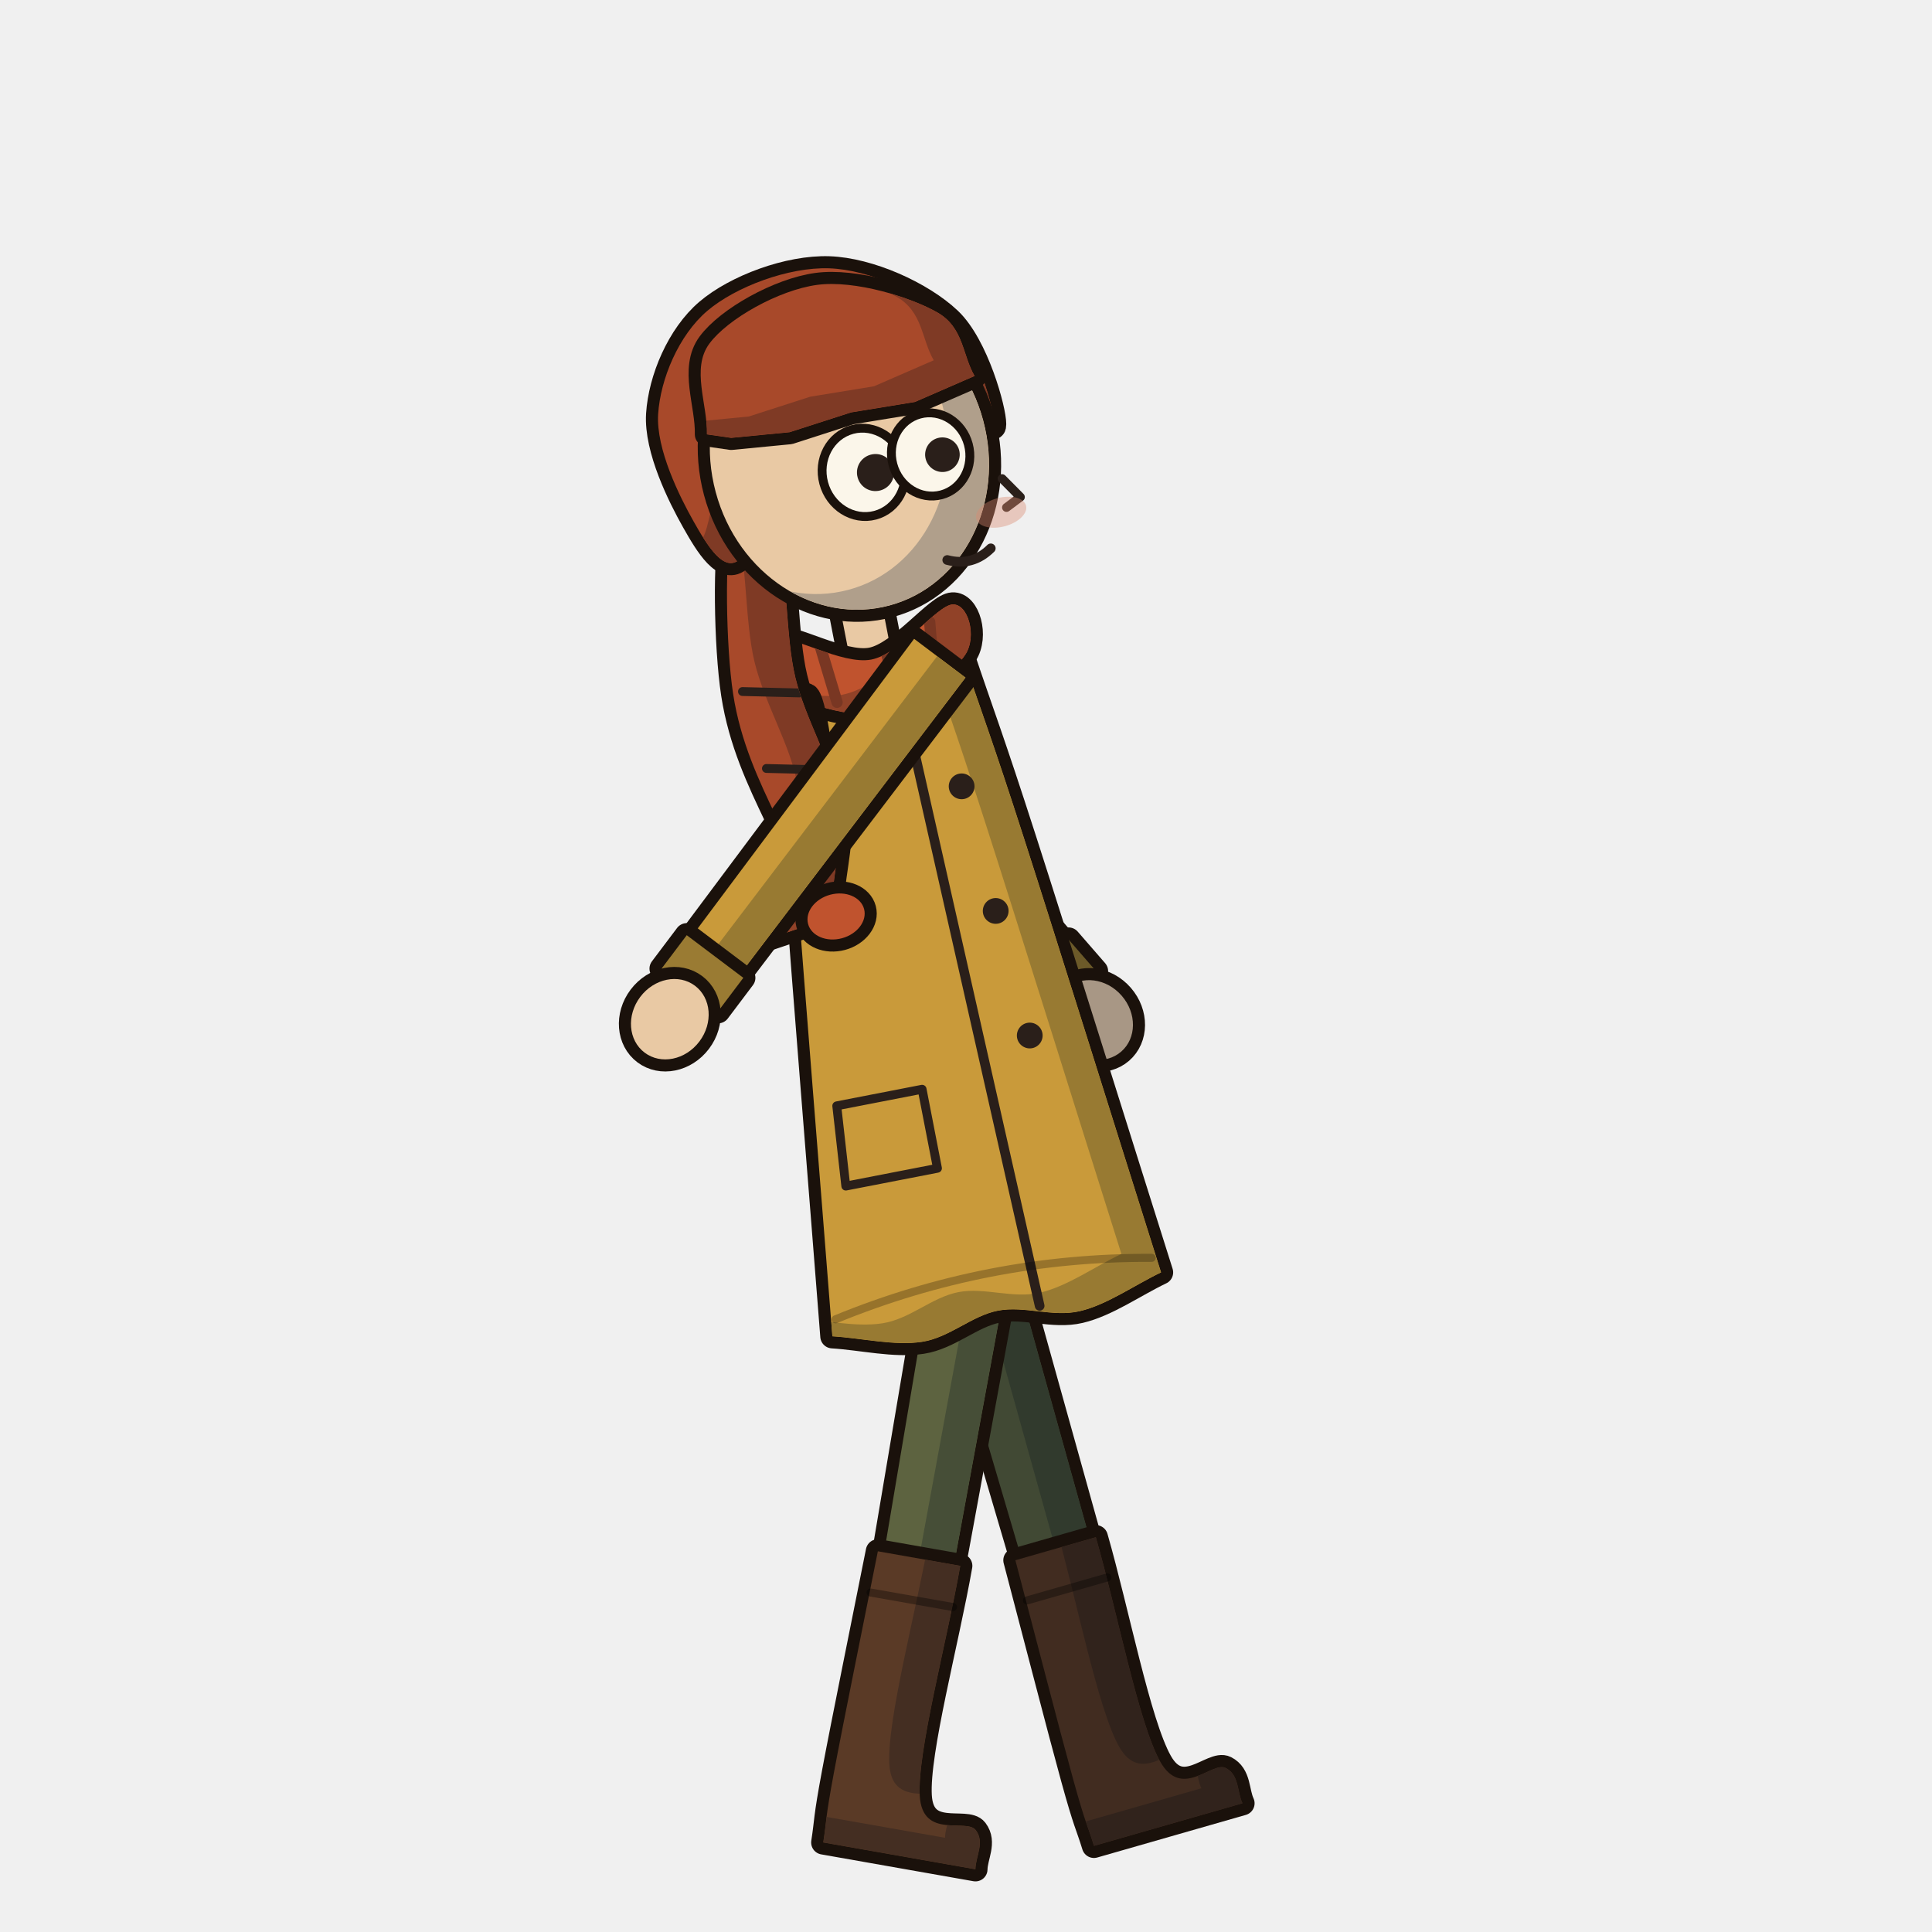
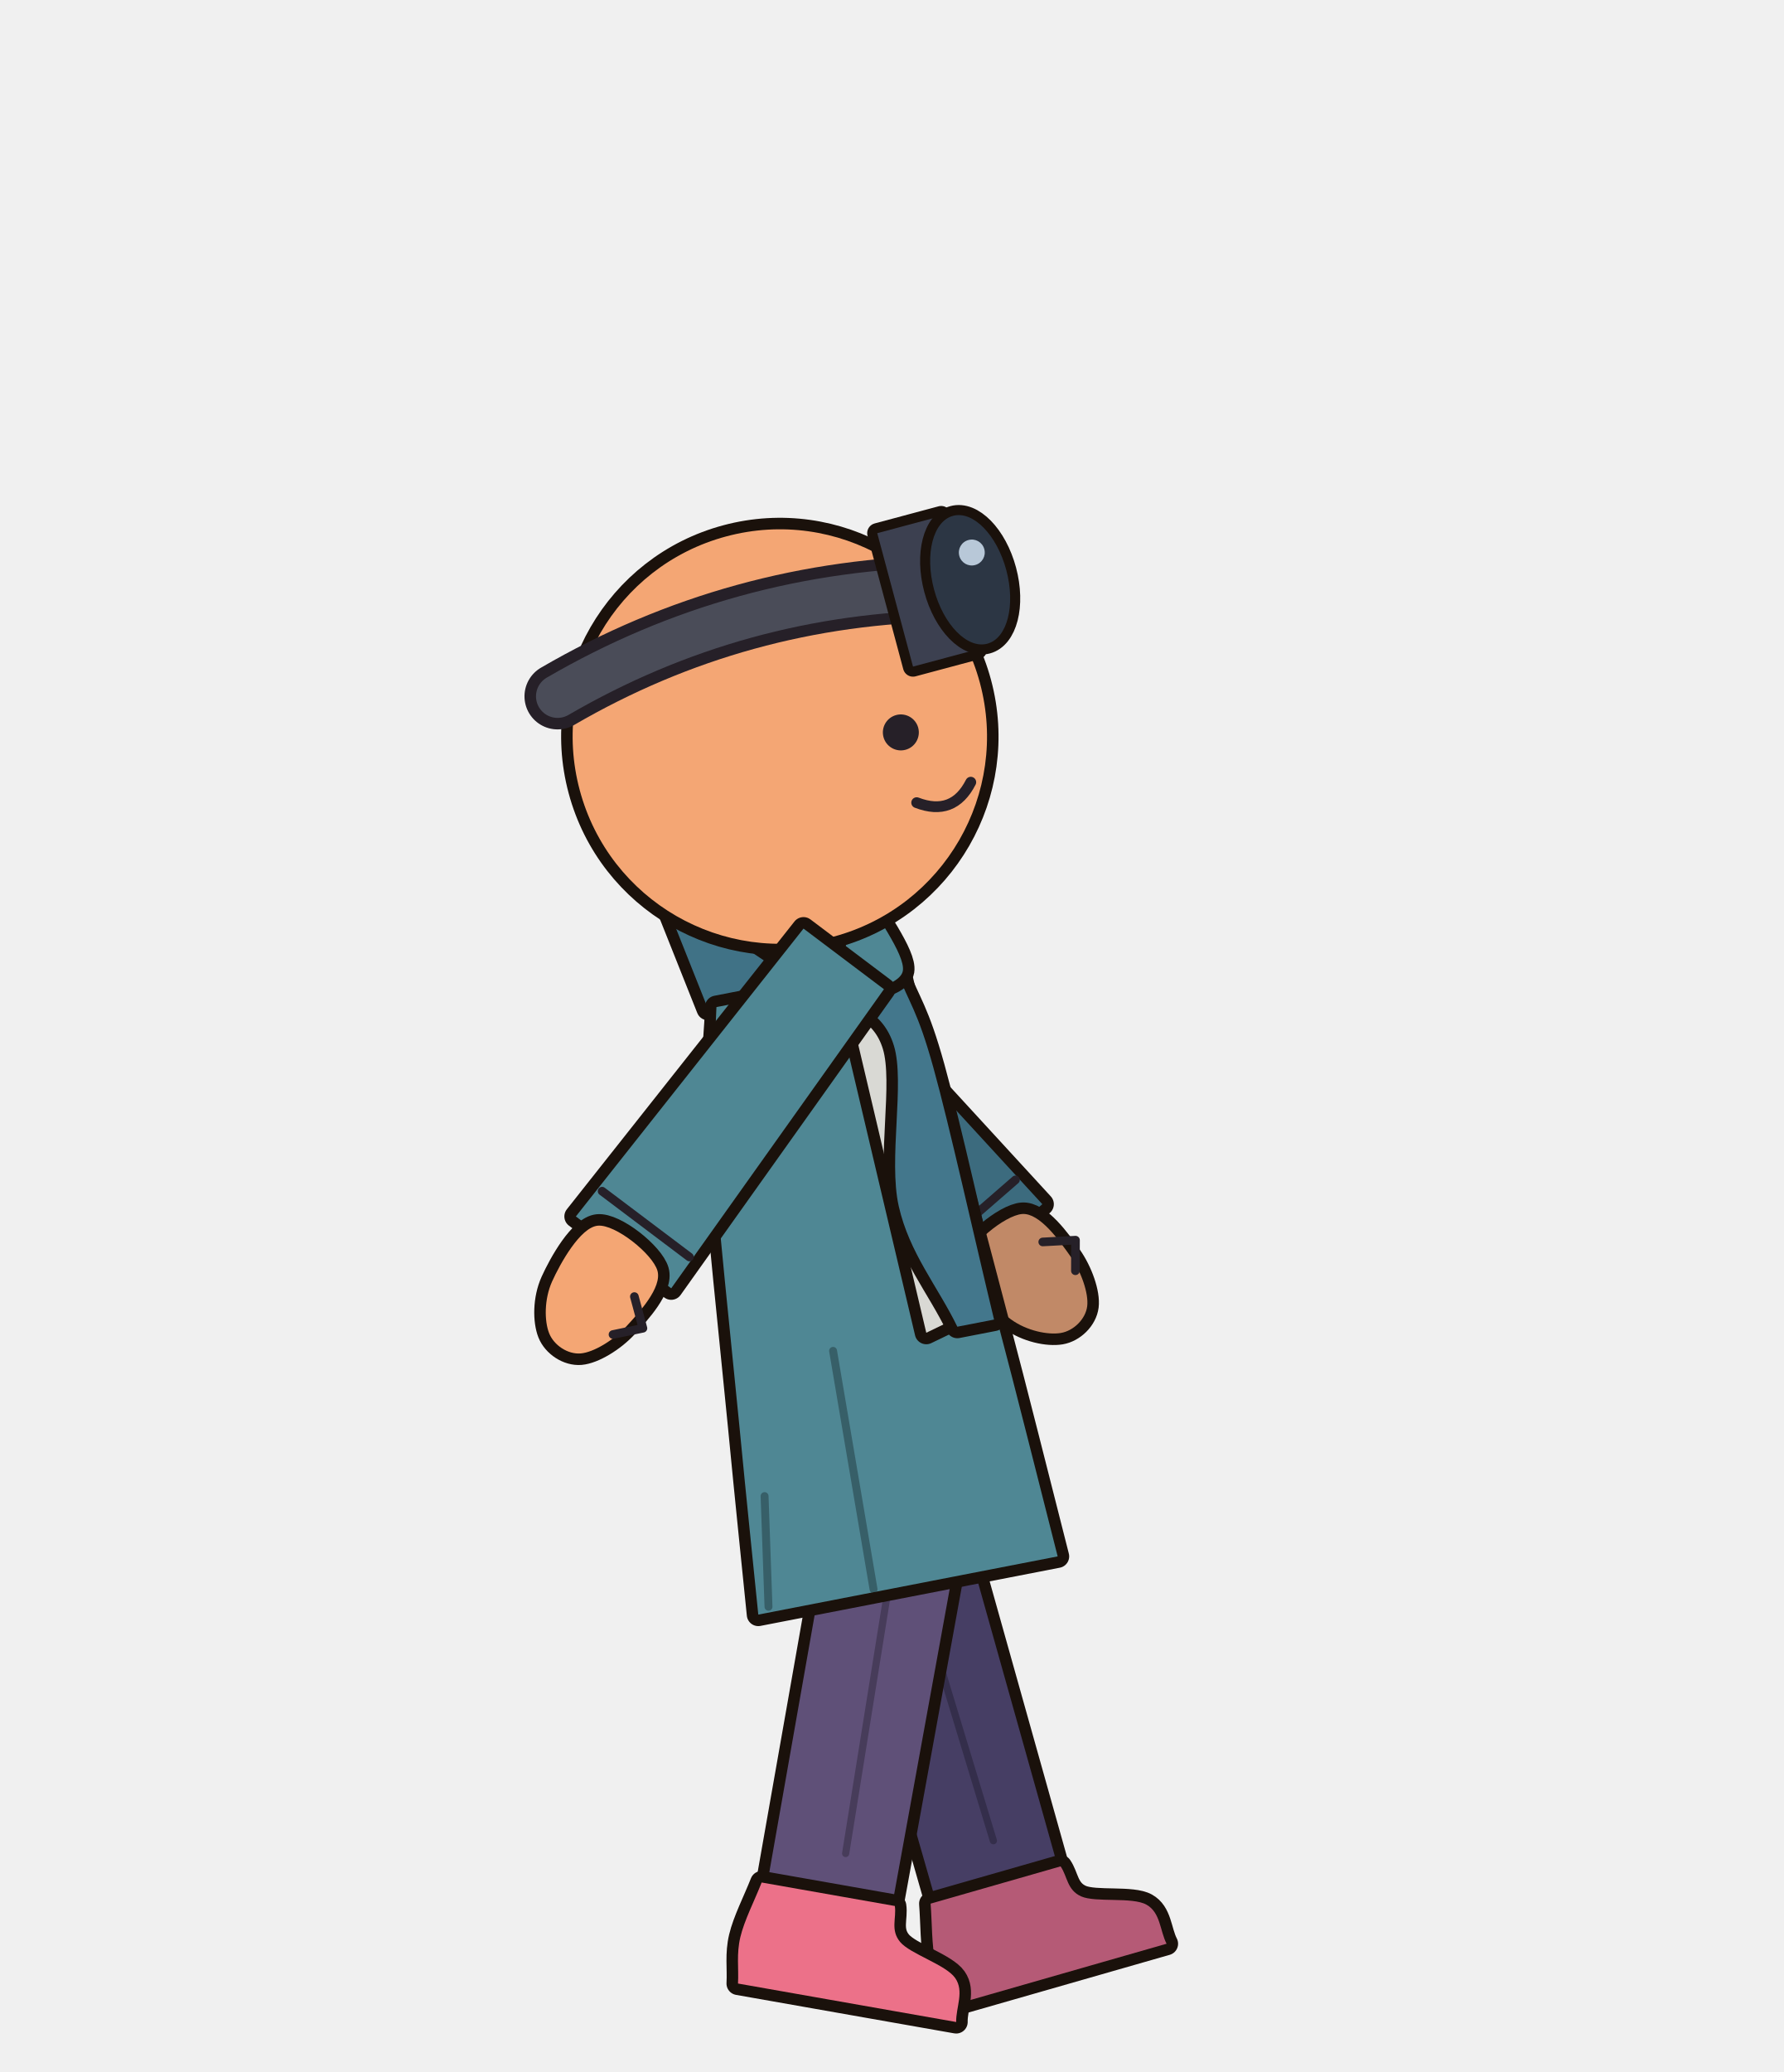
- <svg xmlns="http://www.w3.org/2000/svg" width="120" height="120" viewBox="-60 -112 120 120">
-   <g transform="translate(0 -40.8) rotate(-11)">
-     <g transform="translate(-4 -29) rotate(-30)">
-       <path d="M-2 -1.6L2 -1.6L1.9 23L-1.9 23Z" fill="#1a110b" stroke="#1a110b" stroke-width="1.5" stroke-linejoin="round" />
-       <path d="M-2 -1.6L2 -1.6L1.9 23L-1.9 23Z" fill="#8d712f" />
-       <clipPath id="c903">
-         <path d="M-2 -1.6L2 -1.6L1.9 23L-1.9 23Z" />
-       </clipPath>
-       <g clip-path="url(#c903)">
-         <mask id="m903" maskUnits="userSpaceOnUse" x="-600" y="-600" width="1200" height="1200">
-           <rect x="-600" y="-600" width="1200" height="1200" fill="#fff" />
-           <path d="M-2 -1.6L2 -1.6L1.9 23L-1.9 23Z" fill="#000" transform="translate(-2.2 -1.6)" />
-         </mask>
-         <g mask="url(#m903)">
-           <rect x="-600" y="-600" width="1200" height="1200" fill="#6b5929" />
-         </g>
-       </g>
-       <path d="M-2.2 21.6L2.2 21.6L2.2 24.2L-2.2 24.2Z" fill="#1a110b" stroke="#1a110b" stroke-width="1.5" stroke-linejoin="round" />
-       <path d="M-2.2 21.6L2.2 21.6L2.2 24.2L-2.2 24.2Z" fill="#6c5a29" />
-       <path d="M-2.2 26.4C-2.2 24.96 -1.17 23.8 0.1 23.8C1.37 23.8 2.4 24.96 2.4 26.4C2.4 27.84 1.37 29 0.1 29C-1.17 29 -2.2 27.84 -2.2 26.4Z" fill="#1a110b" stroke="#1a110b" stroke-width="1.5" stroke-linejoin="round" />
-       <path d="M-2.2 26.4C-2.2 24.96 -1.17 23.8 0.1 23.8C1.37 23.8 2.4 24.96 2.4 26.4C2.4 27.84 1.37 29 0.1 29C-1.17 29 -2.2 27.84 -2.2 26.4Z" fill="#a89785" />
+ <svg xmlns="http://www.w3.org/2000/svg" width="124" height="144" viewBox="-62 -136 124 144">
+   <g transform="translate(0 -36.8) rotate(-11)">
+     <g transform="translate(-2 -31) rotate(-30)">
+       <path d="M-3.4 -2.5L3.6 -2.5L4.3 23L-4 23Z" fill="#1a110b" stroke="#1a110b" stroke-width="1.6" stroke-linejoin="round" />
+       <path d="M-3.4 -2.5L3.6 -2.5L4.3 23L-4 23Z" fill="#3c6b7e" />
+       <path d="M-3.6 20.5L4 20.5" fill="none" stroke="#262028" stroke-width="0.6" stroke-opacity="1" stroke-linecap="round" stroke-linejoin="round" />
+       <path d="M-2.4 22.6C-1.5 21.77 1.83 21.87 2.8 22.6C3.77 23.33 3.53 25.7 3.4 27C3.27 28.3 2.67 29.8 2 30.4C1.33 31 0.17 31.07 -0.6 30.6C-1.37 30.13 -2.3 28.93 -2.6 27.6C-2.9 26.27 -3.3 23.43 -2.4 22.6Z" fill="#1a110b" stroke="#1a110b" stroke-width="1.6" stroke-linejoin="round" />
+       <path d="M-2.4 22.6C-1.5 21.77 1.83 21.87 2.8 22.6C3.77 23.33 3.53 25.7 3.4 27C3.27 28.3 2.67 29.8 2 30.4C1.33 31 0.17 31.07 -0.6 30.6C-1.37 30.13 -2.3 28.93 -2.6 27.6C-2.9 26.27 -3.3 23.43 -2.4 22.6Z" fill="#c18967" />
+       <path d="M2.6 25L4.4 26.4L3 28" fill="none" stroke="#262028" stroke-width="0.6" stroke-opacity="1" stroke-linecap="round" stroke-linejoin="round" />
    </g>
  </g>
-   <g transform="translate(-1.6 -40.8) rotate(-16) scale(1 1)">
-     <path d="M-2.4 -1L2.4 -1L2.1 40L-2.1 40Z" fill="#1a110b" stroke="#1a110b" stroke-width="1.5" stroke-linejoin="round" />
-     <path d="M-2.4 -1L2.4 -1L2.1 40L-2.1 40Z" fill="#414934" />
-     <clipPath id="c906">
-       <path d="M-2.4 -1L2.4 -1L2.1 40L-2.1 40Z" />
+   <g transform="translate(-1.6 -36.8) rotate(-16) scale(1 1)">
+     <path d="M-4.6 -2L4.4 -2L4.2 34.5L-4.6 34.5Z" fill="#1a110b" stroke="#1a110b" stroke-width="1.6" stroke-linejoin="round" />
+     <path d="M-4.6 -2L4.4 -2L4.2 34.5L-4.6 34.5Z" fill="#463e64" />
+     <path d="M0 4L0.4 30" fill="none" stroke="#000" stroke-width="0.5" stroke-opacity="0.25" stroke-linecap="round" stroke-linejoin="round" />
+     <path d="M-5 33C-1.87 33 1.27 33 4.4 33C4.67 33.8 4.37 34.7 5.2 35.4C6.03 36.1 8.6 36.4 9.4 37.2C10.2 38 9.8 39.2 10 40.2C4.87 40.2 -0.27 40.2 -5.4 40.2C-5.53 39.13 -5.87 38.2 -5.8 37C-5.73 35.8 -5.27 34.33 -5 33Z" fill="#1a110b" stroke="#1a110b" stroke-width="1.6" stroke-linejoin="round" />
+     <path d="M-5 33C-1.87 33 1.27 33 4.4 33C4.67 33.8 4.37 34.7 5.2 35.4C6.03 36.1 8.6 36.4 9.4 37.2C10.2 38 9.8 39.2 10 40.2C4.87 40.2 -0.27 40.2 -5.4 40.2C-5.53 39.13 -5.87 38.2 -5.8 37C-5.73 35.8 -5.27 34.33 -5 33Z" fill="#b55a76" />
+   </g>
+   <g transform="translate(1.6 -36.8) rotate(10) scale(1 1)">
+     <path d="M-4.6 -2L4.4 -2L4.2 34.5L-4.6 34.5Z" fill="#1a110b" stroke="#1a110b" stroke-width="1.6" stroke-linejoin="round" />
+     <path d="M-4.6 -2L4.4 -2L4.2 34.5L-4.6 34.5Z" fill="#5f5078" />
+     <path d="M0 4L0.4 30" fill="none" stroke="#000" stroke-width="0.5" stroke-opacity="0.25" stroke-linecap="round" stroke-linejoin="round" />
+     <path d="M-5 33C-1.87 33 1.27 33 4.4 33C4.67 33.8 4.37 34.7 5.2 35.4C6.03 36.1 8.6 36.4 9.4 37.2C10.2 38 9.8 39.2 10 40.2C4.87 40.2 -0.27 40.2 -5.4 40.2C-5.53 39.13 -5.87 38.2 -5.8 37C-5.73 35.8 -5.27 34.33 -5 33Z" fill="#1a110b" stroke="#1a110b" stroke-width="1.6" stroke-linejoin="round" />
+     <path d="M-5 33C-1.87 33 1.27 33 4.4 33C4.67 33.8 4.37 34.7 5.2 35.4C6.03 36.1 8.6 36.4 9.4 37.2C10.2 38 9.8 39.2 10 40.2C4.87 40.2 -0.27 40.2 -5.4 40.2C-5.53 39.13 -5.87 38.2 -5.8 37C-5.73 35.8 -5.27 34.33 -5 33Z" fill="#ec7189" />
+   </g>
+   <g transform="translate(0 -36.8) rotate(-11)">
+     <path d="M-2.4 -35L2.6 -35L2.6 -29L-2.4 -29Z" fill="#1a110b" stroke="#1a110b" stroke-width="1.6" stroke-linejoin="round" />
+     <path d="M-2.4 -35L2.6 -35L2.6 -29L-2.4 -29Z" fill="#f4a674" />
+     <path d="M-7 -31C-7.47 -33.47 -7.93 -35.93 -8.4 -38.4C-6.8 -37.13 -4.83 -35.83 -3.6 -34.6C-2.37 -33.37 -0.43 -31.6 -1 -31C-1.57 -30.4 -5 -31 -7 -31Z" fill="#1a110b" stroke="#1a110b" stroke-width="1.6" stroke-linejoin="round" />
+     <path d="M-7 -31C-7.47 -33.47 -7.93 -35.93 -8.4 -38.4C-6.8 -37.13 -4.83 -35.83 -3.6 -34.6C-2.37 -33.37 -0.43 -31.6 -1 -31C-1.57 -30.4 -5 -31 -7 -31Z" fill="#407286" />
+     <path d="M-6.4 -31C-7.07 -28 -7.73 -26.83 -8.4 -22C-9.07 -17.17 -9.87 -7.5 -10.4 -2C-10.93 3.5 -11.2 6.67 -11.6 11C-4.53 11 2.53 11 9.6 11C9.27 5.33 8.97 -0.5 8.6 -6C8.23 -11.5 7.87 -17.83 7.4 -22C6.93 -26.17 6.33 -28 5.8 -31C1.73 -31 -2.33 -31 -6.4 -31Z" fill="#1a110b" stroke="#1a110b" stroke-width="1.6" stroke-linejoin="round" />
+     <path d="M-6.4 -31C-7.07 -28 -7.73 -26.83 -8.4 -22C-9.07 -17.17 -9.87 -7.5 -10.4 -2C-10.93 3.5 -11.2 6.67 -11.6 11C-4.53 11 2.53 11 9.6 11C9.27 5.33 8.97 -0.5 8.6 -6C8.23 -11.5 7.87 -17.83 7.4 -22C6.93 -26.17 6.33 -28 5.8 -31C1.73 -31 -2.33 -31 -6.4 -31Z" fill="#4f8794" />
+     <clipPath id="c739">
+       <path d="M-6.4 -31C-7.07 -28 -7.73 -26.83 -8.4 -22C-9.07 -17.17 -9.87 -7.5 -10.4 -2C-10.93 3.5 -11.2 6.67 -11.6 11C-4.53 11 2.53 11 9.6 11C9.27 5.33 8.97 -0.5 8.6 -6C8.23 -11.5 7.87 -17.83 7.4 -22C6.93 -26.17 6.33 -28 5.8 -31C1.73 -31 -2.33 -31 -6.4 -31Z" />
    </clipPath>
-     <g clip-path="url(#c906)">
-       <mask id="m906" maskUnits="userSpaceOnUse" x="-600" y="-600" width="1200" height="1200">
-         <rect x="-600" y="-600" width="1200" height="1200" fill="#fff" />
-         <path d="M-2.4 -1L2.4 -1L2.1 40L-2.1 40Z" fill="#000" transform="translate(-2.2 -1.6)" />
-       </mask>
-       <g mask="url(#m906)">
-         <rect x="-600" y="-600" width="1200" height="1200" fill="#313a2d" />
-       </g>
+     <g clip-path="url(#c739)">
+       <path d="M-9.6 3L-10.8 10.6M-3 -6L-3.4 10.8" fill="none" stroke="#000" stroke-width="0.55" stroke-opacity="0.3" stroke-linecap="round" stroke-linejoin="round" />
    </g>
-     <path d="M-2.6 26C-0.87 26 0.87 26 2.6 26C2.6 30.83 1.97 37.83 2.6 40.5C3.23 43.17 5.7 41.35 6.4 42C7.1 42.65 6.67 43.6 6.8 44.4C3.6 44.4 0.4 44.4 -2.8 44.4C-2.83 42.93 -2.93 43.07 -2.9 40C-2.87 36.93 -2.7 30.67 -2.6 26Z" fill="#1a110b" stroke="#1a110b" stroke-width="1.5" stroke-linejoin="round" />
-     <path d="M-2.6 26C-0.87 26 0.87 26 2.6 26C2.6 30.83 1.97 37.83 2.6 40.5C3.23 43.17 5.7 41.35 6.4 42C7.1 42.65 6.67 43.6 6.8 44.4C3.6 44.4 0.4 44.4 -2.8 44.4C-2.83 42.93 -2.93 43.07 -2.9 40C-2.87 36.93 -2.7 30.67 -2.6 26Z" fill="#412c20" />
-     <clipPath id="c907">
-       <path d="M-2.6 26C-0.87 26 0.87 26 2.6 26C2.6 30.83 1.97 37.83 2.6 40.5C3.23 43.17 5.7 41.35 6.4 42C7.1 42.65 6.67 43.6 6.8 44.4C3.6 44.4 0.4 44.4 -2.8 44.4C-2.83 42.93 -2.93 43.07 -2.9 40C-2.87 36.93 -2.7 30.67 -2.6 26Z" />
-     </clipPath>
-     <g clip-path="url(#c907)">
-       <mask id="m907" maskUnits="userSpaceOnUse" x="-600" y="-600" width="1200" height="1200">
-         <rect x="-600" y="-600" width="1200" height="1200" fill="#fff" />
-         <path d="M-2.6 26C-0.87 26 0.87 26 2.6 26C2.6 30.83 1.97 37.83 2.6 40.5C3.23 43.17 5.7 41.35 6.4 42C7.1 42.65 6.67 43.6 6.8 44.4C3.6 44.4 0.4 44.4 -2.8 44.4C-2.83 42.93 -2.93 43.07 -2.9 40C-2.87 36.93 -2.7 30.67 -2.6 26Z" fill="#000" transform="translate(-2.2 -1.6)" />
-       </mask>
-       <g mask="url(#m907)">
-         <rect x="-600" y="-600" width="1200" height="1200" fill="#31231c" />
-       </g>
-     </g>
-     <path d="M-2.6 28.6L2.6 28.6" fill="none" stroke="#000" stroke-width="0.5" stroke-opacity="0.35" stroke-linecap="round" stroke-linejoin="round" />
-   </g>
-   <g transform="translate(1.6 -40.8) rotate(10) scale(1 1)">
-     <path d="M-2.4 -1L2.4 -1L2.1 40L-2.1 40Z" fill="#1a110b" stroke="#1a110b" stroke-width="1.5" stroke-linejoin="round" />
-     <path d="M-2.4 -1L2.4 -1L2.1 40L-2.1 40Z" fill="#5d6340" />
-     <clipPath id="c908">
-       <path d="M-2.4 -1L2.4 -1L2.1 40L-2.1 40Z" />
-     </clipPath>
-     <g clip-path="url(#c908)">
-       <mask id="m908" maskUnits="userSpaceOnUse" x="-600" y="-600" width="1200" height="1200">
-         <rect x="-600" y="-600" width="1200" height="1200" fill="#fff" />
-         <path d="M-2.4 -1L2.4 -1L2.1 40L-2.1 40Z" fill="#000" transform="translate(-2.2 -1.6)" />
-       </mask>
-       <g mask="url(#m908)">
-         <rect x="-600" y="-600" width="1200" height="1200" fill="#464e37" />
-       </g>
-     </g>
-     <path d="M-2.6 26C-0.87 26 0.87 26 2.6 26C2.6 30.83 1.97 37.83 2.6 40.5C3.23 43.17 5.7 41.35 6.4 42C7.1 42.65 6.67 43.6 6.8 44.4C3.6 44.4 0.4 44.4 -2.8 44.4C-2.83 42.93 -2.93 43.07 -2.9 40C-2.87 36.93 -2.7 30.67 -2.6 26Z" fill="#1a110b" stroke="#1a110b" stroke-width="1.5" stroke-linejoin="round" />
-     <path d="M-2.6 26C-0.87 26 0.87 26 2.6 26C2.6 30.83 1.97 37.83 2.6 40.5C3.23 43.17 5.7 41.35 6.4 42C7.1 42.65 6.67 43.6 6.8 44.4C3.6 44.4 0.4 44.4 -2.8 44.4C-2.83 42.93 -2.93 43.07 -2.9 40C-2.87 36.93 -2.7 30.67 -2.6 26Z" fill="#5a3a26" />
-     <clipPath id="c909">
-       <path d="M-2.6 26C-0.87 26 0.87 26 2.6 26C2.6 30.83 1.97 37.83 2.6 40.5C3.23 43.17 5.7 41.35 6.4 42C7.1 42.65 6.67 43.6 6.8 44.4C3.6 44.4 0.4 44.4 -2.8 44.4C-2.83 42.93 -2.93 43.07 -2.9 40C-2.87 36.93 -2.7 30.67 -2.6 26Z" />
-     </clipPath>
-     <g clip-path="url(#c909)">
-       <mask id="m909" maskUnits="userSpaceOnUse" x="-600" y="-600" width="1200" height="1200">
-         <rect x="-600" y="-600" width="1200" height="1200" fill="#fff" />
-         <path d="M-2.6 26C-0.87 26 0.87 26 2.6 26C2.6 30.83 1.97 37.83 2.6 40.5C3.23 43.17 5.7 41.35 6.4 42C7.1 42.65 6.67 43.6 6.8 44.4C3.6 44.4 0.4 44.4 -2.8 44.4C-2.83 42.93 -2.93 43.07 -2.9 40C-2.87 36.93 -2.7 30.67 -2.6 26Z" fill="#000" transform="translate(-2.2 -1.6)" />
-       </mask>
-       <g mask="url(#m909)">
-         <rect x="-600" y="-600" width="1200" height="1200" fill="#442e22" />
-       </g>
-     </g>
-     <path d="M-2.6 28.6L2.6 28.6" fill="none" stroke="#000" stroke-width="0.5" stroke-opacity="0.35" stroke-linecap="round" stroke-linejoin="round" />
-   </g>
-   <g transform="translate(0 -40.8) rotate(-11)">
-     <path d="M-1.3 -35L1.3 -35L1.3 -29L-1.3 -29Z" fill="#1a110b" stroke="#1a110b" stroke-width="1.5" stroke-linejoin="round" />
-     <path d="M-1.3 -35L1.3 -35L1.3 -29L-1.3 -29Z" fill="#e9c9a4" />
-     <path d="M-5.6 -30C-1.87 -30 1.87 -30 5.6 -30C6.13 -26 6.4 -24.67 7.2 -18C8 -11.33 9.33 0.67 10.4 10C8.6 10.47 6.73 11.33 5 11.4C3.27 11.47 1.67 10.4 0 10.4C-1.67 10.4 -3.27 11.47 -5 11.4C-6.73 11.33 -8.6 10.47 -10.4 10C-9.33 0.67 -8 -11.33 -7.2 -18C-6.4 -24.67 -6.13 -26 -5.6 -30Z" fill="#1a110b" stroke="#1a110b" stroke-width="1.5" stroke-linejoin="round" />
-     <path d="M-5.6 -30C-1.87 -30 1.87 -30 5.6 -30C6.13 -26 6.4 -24.67 7.2 -18C8 -11.33 9.33 0.67 10.4 10C8.6 10.47 6.73 11.33 5 11.4C3.27 11.47 1.67 10.4 0 10.4C-1.67 10.4 -3.27 11.47 -5 11.4C-6.73 11.33 -8.6 10.47 -10.4 10C-9.33 0.67 -8 -11.33 -7.2 -18C-6.4 -24.67 -6.13 -26 -5.6 -30Z" fill="#c99a3a" />
-     <clipPath id="c911">
-       <path d="M-5.6 -30C-1.87 -30 1.87 -30 5.6 -30C6.13 -26 6.4 -24.67 7.2 -18C8 -11.33 9.33 0.67 10.4 10C8.6 10.47 6.73 11.33 5 11.4C3.27 11.47 1.67 10.4 0 10.4C-1.67 10.4 -3.27 11.47 -5 11.4C-6.73 11.33 -8.6 10.47 -10.4 10C-9.33 0.67 -8 -11.33 -7.2 -18C-6.4 -24.67 -6.13 -26 -5.6 -30Z" />
-     </clipPath>
-     <g clip-path="url(#c911)">
-       <mask id="m911" maskUnits="userSpaceOnUse" x="-600" y="-600" width="1200" height="1200">
-         <rect x="-600" y="-600" width="1200" height="1200" fill="#fff" />
-         <path d="M-5.6 -30C-1.87 -30 1.87 -30 5.6 -30C6.13 -26 6.4 -24.67 7.2 -18C8 -11.33 9.33 0.67 10.4 10C8.6 10.47 6.73 11.33 5 11.4C3.27 11.47 1.67 10.4 0 10.4C-1.67 10.4 -3.27 11.47 -5 11.4C-6.73 11.33 -8.6 10.47 -10.4 10C-9.33 0.67 -8 -11.33 -7.2 -18C-6.4 -24.67 -6.13 -26 -5.6 -30Z" fill="#000" transform="translate(-2.2 -1.6)" />
-       </mask>
-       <g mask="url(#m911)">
-         <rect x="-600" y="-600" width="1200" height="1200" fill="#987a32" />
-       </g>
-       <path d="M1.4 -29L2.6 10.6" fill="none" stroke="#2a1f1a" stroke-width="0.6" stroke-opacity="1" stroke-linecap="round" stroke-linejoin="round" />
-       <path d="M3.2 -22C3.2 -22.44 3.56 -22.8 4 -22.8C4.44 -22.8 4.8 -22.44 4.8 -22C4.8 -21.56 4.44 -21.2 4 -21.2C3.56 -21.2 3.2 -21.56 3.2 -22Z" fill="#2a1f1a" />
-       <path d="M3.8 -14C3.8 -14.44 4.16 -14.8 4.6 -14.8C5.04 -14.8 5.4 -14.44 5.4 -14C5.4 -13.56 5.04 -13.2 4.6 -13.2C4.16 -13.2 3.8 -13.56 3.8 -14Z" fill="#2a1f1a" />
-       <path d="M4.4 -6C4.4 -6.44 4.76 -6.8 5.2 -6.8C5.64 -6.8 6 -6.44 6 -6C6 -5.56 5.64 -5.2 5.2 -5.2C4.76 -5.2 4.4 -5.56 4.4 -6Z" fill="#2a1f1a" />
-       <path d="M-7.4 -4L-2 -4L-2 1L-7.8 1Z" fill="none" stroke="#2a1f1a" stroke-width="0.55" stroke-opacity="1" stroke-linecap="round" stroke-linejoin="round" />
-       <path d="M-10 9Q0 7 10 9" fill="none" stroke="#000" stroke-width="0.5" stroke-opacity="0.25" stroke-linecap="round" stroke-linejoin="round" />
-     </g>
-     <path d="M-5.8 -30C-4.87 -29.03 -1.93 -27.4 0 -27.4C1.93 -27.4 4.87 -29.03 5.8 -30C6.73 -30.97 6.57 -33.07 5.6 -33.2C4.63 -33.33 1.87 -30.8 0 -30.8C-1.87 -30.8 -4.63 -33.33 -5.6 -33.2C-6.57 -33.07 -6.73 -30.97 -5.8 -30Z" fill="#1a110b" stroke="#1a110b" stroke-width="1.5" stroke-linejoin="round" />
-     <path d="M-5.8 -30C-4.87 -29.03 -1.93 -27.4 0 -27.4C1.93 -27.4 4.87 -29.03 5.8 -30C6.73 -30.97 6.57 -33.07 5.6 -33.2C4.63 -33.33 1.87 -30.8 0 -30.8C-1.87 -30.8 -4.63 -33.33 -5.6 -33.2C-6.57 -33.07 -6.73 -30.97 -5.8 -30Z" fill="#c0532e" />
-     <clipPath id="c912">
-       <path d="M-5.8 -30C-4.87 -29.03 -1.93 -27.4 0 -27.4C1.93 -27.4 4.87 -29.03 5.8 -30C6.73 -30.97 6.57 -33.07 5.6 -33.2C4.63 -33.33 1.87 -30.8 0 -30.8C-1.87 -30.8 -4.63 -33.33 -5.6 -33.2C-6.57 -33.07 -6.73 -30.97 -5.8 -30Z" />
-     </clipPath>
-     <g clip-path="url(#c912)">
-       <mask id="m912" maskUnits="userSpaceOnUse" x="-600" y="-600" width="1200" height="1200">
-         <rect x="-600" y="-600" width="1200" height="1200" fill="#fff" />
-         <path d="M-5.8 -30C-4.87 -29.03 -1.93 -27.4 0 -27.4C1.93 -27.4 4.87 -29.03 5.8 -30C6.73 -30.97 6.57 -33.07 5.6 -33.2C4.63 -33.33 1.87 -30.8 0 -30.8C-1.87 -30.8 -4.63 -33.33 -5.6 -33.2C-6.57 -33.07 -6.73 -30.97 -5.8 -30Z" fill="#000" transform="translate(-2.2 -1.6)" />
-       </mask>
-       <g mask="url(#m912)">
-         <rect x="-600" y="-600" width="1200" height="1200" fill="#914228" />
-       </g>
-       <path d="M-3 -32.6L-2.6 -28.6M1 -31L1.2 -27.6M4 -32.4L3.6 -28.8" fill="none" stroke="#793723" stroke-width="0.7" stroke-opacity="1" stroke-linecap="round" stroke-linejoin="round" />
-     </g>
-     <path d="M-4.4 -29.4C-4.9 -29.4 -6.73 -24.4 -7.6 -22C-8.47 -19.6 -8.93 -17.33 -9.6 -15C-8.6 -15.13 -7.6 -15.27 -6.6 -15.4C-5.93 -17.6 -4.97 -19.67 -4.6 -22C-4.23 -24.33 -3.9 -29.4 -4.4 -29.4Z" fill="#1a110b" stroke="#1a110b" stroke-width="1.5" stroke-linejoin="round" />
-     <path d="M-4.4 -29.4C-4.9 -29.4 -6.73 -24.4 -7.6 -22C-8.47 -19.6 -8.93 -17.33 -9.6 -15C-8.6 -15.13 -7.6 -15.27 -6.6 -15.4C-5.93 -17.6 -4.97 -19.67 -4.6 -22C-4.23 -24.33 -3.9 -29.4 -4.4 -29.4Z" fill="#c0532e" />
-     <clipPath id="c913">
-       <path d="M-4.4 -29.4C-4.9 -29.4 -6.73 -24.4 -7.6 -22C-8.47 -19.6 -8.93 -17.33 -9.6 -15C-8.6 -15.13 -7.6 -15.27 -6.6 -15.4C-5.93 -17.6 -4.97 -19.67 -4.6 -22C-4.23 -24.33 -3.9 -29.4 -4.4 -29.4Z" />
-     </clipPath>
-     <g clip-path="url(#c913)">
-       <mask id="m913" maskUnits="userSpaceOnUse" x="-600" y="-600" width="1200" height="1200">
-         <rect x="-600" y="-600" width="1200" height="1200" fill="#fff" />
-         <path d="M-4.4 -29.4C-4.9 -29.4 -6.73 -24.4 -7.6 -22C-8.47 -19.6 -8.93 -17.33 -9.6 -15C-8.6 -15.13 -7.6 -15.27 -6.6 -15.4C-5.93 -17.6 -4.97 -19.67 -4.6 -22C-4.23 -24.33 -3.9 -29.4 -4.4 -29.4Z" fill="#000" transform="translate(-2.2 -1.6)" />
-       </mask>
-       <g mask="url(#m913)">
-         <rect x="-600" y="-600" width="1200" height="1200" fill="#914228" />
-       </g>
-     </g>
-     <g transform="translate(0.6 -33) rotate(-4)">
-       <path d="M-7 -8C-7.83 -6.67 -9.27 -1 -9.6 2C-9.93 5 -9.43 7.67 -9 10C-8.57 12.33 -7.67 14 -7 16C-6.33 14 -5.23 12.33 -5 10C-4.77 7.67 -5.67 4.67 -5.6 2C-5.53 -0.67 -4.37 -4.33 -4.6 -6C-4.83 -7.67 -6.17 -9.33 -7 -8Z" fill="#1a110b" stroke="#1a110b" stroke-width="1.5" stroke-linejoin="round" />
-       <path d="M-7 -8C-7.83 -6.67 -9.27 -1 -9.6 2C-9.93 5 -9.43 7.67 -9 10C-8.57 12.33 -7.67 14 -7 16C-6.33 14 -5.23 12.33 -5 10C-4.77 7.67 -5.67 4.67 -5.6 2C-5.53 -0.67 -4.37 -4.33 -4.6 -6C-4.83 -7.67 -6.17 -9.33 -7 -8Z" fill="#a8492a" />
-       <clipPath id="c914">
-         <path d="M-7 -8C-7.83 -6.67 -9.27 -1 -9.6 2C-9.93 5 -9.43 7.67 -9 10C-8.57 12.33 -7.67 14 -7 16C-6.33 14 -5.23 12.33 -5 10C-4.77 7.67 -5.67 4.67 -5.6 2C-5.53 -0.67 -4.37 -4.33 -4.6 -6C-4.83 -7.67 -6.17 -9.33 -7 -8Z" />
-       </clipPath>
-       <g clip-path="url(#c914)">
-         <mask id="m914" maskUnits="userSpaceOnUse" x="-600" y="-600" width="1200" height="1200">
-           <rect x="-600" y="-600" width="1200" height="1200" fill="#fff" />
-           <path d="M-7 -8C-7.83 -6.67 -9.27 -1 -9.6 2C-9.93 5 -9.43 7.67 -9 10C-8.57 12.33 -7.67 14 -7 16C-6.33 14 -5.23 12.33 -5 10C-4.77 7.67 -5.67 4.67 -5.6 2C-5.53 -0.67 -4.37 -4.33 -4.6 -6C-4.83 -7.67 -6.17 -9.33 -7 -8Z" fill="#000" transform="translate(-2.2 -1.6)" />
-         </mask>
-         <g mask="url(#m914)">
-           <rect x="-600" y="-600" width="1200" height="1200" fill="#7f3a25" />
-         </g>
-         <path d="M-9 2L-5.6 3M-8.8 7L-5.4 8M-8 12L-5.6 12.6" fill="none" stroke="#2a1f1a" stroke-width="0.55" stroke-opacity="1" stroke-linecap="round" stroke-linejoin="round" />
-       </g>
-       <path d="M-8.8 17C-8.8 16.23 -7.99 15.6 -7 15.6C-6.01 15.6 -5.2 16.23 -5.2 17C-5.2 17.77 -6.01 18.4 -7 18.4C-7.99 18.4 -8.8 17.77 -8.8 17Z" fill="#1a110b" stroke="#1a110b" stroke-width="1.5" stroke-linejoin="round" />
-       <path d="M-8.8 17C-8.8 16.23 -7.99 15.6 -7 15.6C-6.01 15.6 -5.2 16.23 -5.2 17C-5.2 17.77 -6.01 18.4 -7 18.4C-7.99 18.4 -8.8 17.77 -8.8 17Z" fill="#c0532e" />
-       <path d="M-9.2 -9C-9.63 -10.67 -10.3 -13.93 -9.6 -16C-8.9 -18.07 -7.1 -20.4 -5 -21.4C-2.9 -22.4 0.6 -22.73 3 -22C5.4 -21.27 8.17 -19 9.4 -17C10.63 -15 10.63 -10.83 10.4 -10C10.17 -9.17 10.07 -11.5 8 -12C5.93 -12.5 0.5 -14 -2 -13C-4.5 -12 -5.8 -6.67 -7 -6C-8.2 -5.33 -8.77 -7.33 -9.2 -9Z" fill="#1a110b" stroke="#1a110b" stroke-width="1.5" stroke-linejoin="round" />
-       <path d="M-9.2 -9C-9.63 -10.67 -10.3 -13.93 -9.6 -16C-8.9 -18.07 -7.1 -20.4 -5 -21.4C-2.9 -22.4 0.6 -22.73 3 -22C5.4 -21.27 8.17 -19 9.4 -17C10.63 -15 10.63 -10.83 10.4 -10C10.17 -9.17 10.07 -11.5 8 -12C5.93 -12.5 0.5 -14 -2 -13C-4.5 -12 -5.8 -6.67 -7 -6C-8.2 -5.33 -8.77 -7.33 -9.2 -9Z" fill="#a8492a" />
-       <clipPath id="c916">
-         <path d="M-9.2 -9C-9.63 -10.67 -10.3 -13.93 -9.6 -16C-8.9 -18.07 -7.1 -20.4 -5 -21.4C-2.9 -22.4 0.6 -22.73 3 -22C5.4 -21.27 8.17 -19 9.4 -17C10.63 -15 10.63 -10.83 10.4 -10C10.17 -9.17 10.07 -11.5 8 -12C5.93 -12.5 0.5 -14 -2 -13C-4.5 -12 -5.8 -6.67 -7 -6C-8.2 -5.33 -8.77 -7.33 -9.2 -9Z" />
-       </clipPath>
-       <g clip-path="url(#c916)">
-         <mask id="m916" maskUnits="userSpaceOnUse" x="-600" y="-600" width="1200" height="1200">
-           <rect x="-600" y="-600" width="1200" height="1200" fill="#fff" />
-           <path d="M-9.2 -9C-9.63 -10.67 -10.3 -13.93 -9.6 -16C-8.9 -18.07 -7.1 -20.4 -5 -21.4C-2.9 -22.4 0.6 -22.73 3 -22C5.4 -21.27 8.17 -19 9.4 -17C10.63 -15 10.63 -10.83 10.4 -10C10.17 -9.17 10.07 -11.5 8 -12C5.93 -12.5 0.5 -14 -2 -13C-4.5 -12 -5.8 -6.67 -7 -6C-8.2 -5.33 -8.77 -7.33 -9.2 -9Z" fill="#000" transform="translate(-2.2 -1.6)" />
-         </mask>
-         <g mask="url(#m916)">
-           <rect x="-600" y="-600" width="1200" height="1200" fill="#7f3a25" />
-         </g>
-       </g>
-       <path d="M-7.4 -10.4C-7.4 -15.7 -3.55 -20 1.2 -20C5.95 -20 9.8 -15.7 9.8 -10.4C9.8 -5.1 5.95 -0.8 1.2 -0.8C-3.55 -0.8 -7.4 -5.1 -7.4 -10.4Z" fill="#1a110b" stroke="#1a110b" stroke-width="1.5" stroke-linejoin="round" />
-       <path d="M-7.4 -10.4C-7.4 -15.7 -3.55 -20 1.2 -20C5.95 -20 9.8 -15.7 9.8 -10.4C9.8 -5.1 5.95 -0.8 1.2 -0.8C-3.55 -0.8 -7.4 -5.1 -7.4 -10.4Z" fill="#e9c9a4" />
-       <clipPath id="c917">
-         <path d="M-7.4 -10.4C-7.4 -15.7 -3.55 -20 1.2 -20C5.95 -20 9.8 -15.7 9.8 -10.4C9.8 -5.1 5.95 -0.8 1.2 -0.8C-3.55 -0.8 -7.4 -5.1 -7.4 -10.4Z" />
-       </clipPath>
-       <g clip-path="url(#c917)">
-         <mask id="m917" maskUnits="userSpaceOnUse" x="-600" y="-600" width="1200" height="1200">
-           <rect x="-600" y="-600" width="1200" height="1200" fill="#fff" />
-           <path d="M-7.4 -10.4C-7.4 -15.7 -3.55 -20 1.2 -20C5.95 -20 9.8 -15.7 9.8 -10.4C9.8 -5.1 5.95 -0.8 1.2 -0.8C-3.55 -0.8 -7.4 -5.1 -7.4 -10.4Z" fill="#000" transform="translate(-2.2 -1.6)" />
-         </mask>
-         <g mask="url(#m917)">
-           <rect x="-600" y="-600" width="1200" height="1200" fill="#b09f8b" />
-         </g>
-       </g>
-       <path d="M-7 -14C-6.47 -15.8 -6.9 -18.2 -5.4 -19.4C-3.9 -20.6 -0.37 -21.5 2 -21.2C4.37 -20.9 7.47 -18.93 8.8 -17.6C10.13 -16.27 9.6 -14.67 10 -13.2C8.67 -13 7.33 -12.8 6 -12.6C4.67 -12.73 3.33 -12.87 2 -13C0.67 -12.93 -0.67 -12.87 -2 -12.8C-3.2 -13 -4.4 -13.2 -5.6 -13.4C-6.07 -13.6 -6.53 -13.8 -7 -14Z" fill="#1a110b" stroke="#1a110b" stroke-width="1.5" stroke-linejoin="round" />
-       <path d="M-7 -14C-6.47 -15.8 -6.9 -18.2 -5.4 -19.4C-3.9 -20.6 -0.37 -21.5 2 -21.2C4.37 -20.9 7.47 -18.93 8.8 -17.6C10.13 -16.27 9.6 -14.67 10 -13.2C8.67 -13 7.33 -12.8 6 -12.6C4.67 -12.73 3.33 -12.87 2 -13C0.67 -12.93 -0.67 -12.87 -2 -12.8C-3.2 -13 -4.4 -13.2 -5.6 -13.4C-6.07 -13.6 -6.53 -13.8 -7 -14Z" fill="#a8492a" />
-       <clipPath id="c918">
-         <path d="M-7 -14C-6.47 -15.8 -6.9 -18.2 -5.4 -19.4C-3.9 -20.6 -0.37 -21.5 2 -21.2C4.37 -20.9 7.47 -18.93 8.8 -17.6C10.13 -16.27 9.6 -14.67 10 -13.2C8.67 -13 7.33 -12.8 6 -12.6C4.67 -12.73 3.33 -12.87 2 -13C0.67 -12.93 -0.67 -12.87 -2 -12.8C-3.2 -13 -4.4 -13.2 -5.6 -13.4C-6.07 -13.6 -6.53 -13.8 -7 -14Z" />
-       </clipPath>
-       <g clip-path="url(#c918)">
-         <mask id="m918" maskUnits="userSpaceOnUse" x="-600" y="-600" width="1200" height="1200">
-           <rect x="-600" y="-600" width="1200" height="1200" fill="#fff" />
-           <path d="M-7 -14C-6.47 -15.8 -6.9 -18.2 -5.4 -19.4C-3.9 -20.6 -0.37 -21.5 2 -21.2C4.37 -20.9 7.47 -18.93 8.8 -17.6C10.13 -16.27 9.6 -14.67 10 -13.2C8.67 -13 7.33 -12.8 6 -12.6C4.67 -12.73 3.33 -12.87 2 -13C0.67 -12.93 -0.67 -12.87 -2 -12.8C-3.2 -13 -4.4 -13.2 -5.6 -13.4C-6.07 -13.6 -6.53 -13.8 -7 -14Z" fill="#000" transform="translate(-2.2 -1.6)" />
-         </mask>
-         <g mask="url(#m918)">
-           <rect x="-600" y="-600" width="1200" height="1200" fill="#7f3a25" />
-         </g>
-       </g>
-       <path d="M-0.5 -9.2C-0.5 -10.57 0.53 -11.68 1.8 -11.68C3.07 -11.68 4.1 -10.57 4.1 -9.2C4.1 -7.83 3.07 -6.72 1.8 -6.72C0.53 -6.72 -0.5 -7.83 -0.5 -9.2Z" fill="#1a110b" stroke="#1a110b" stroke-width="1.1" stroke-linejoin="round" />
-       <path d="M-0.5 -9.2C-0.5 -10.57 0.53 -11.68 1.8 -11.68C3.07 -11.68 4.1 -10.57 4.1 -9.2C4.1 -7.83 3.07 -6.72 1.8 -6.72C0.53 -6.72 -0.5 -7.83 -0.5 -9.2Z" fill="#fbf6ea" />
-       <path d="M1.35 -9C1.35 -9.64 1.86 -10.15 2.5 -10.15C3.14 -10.15 3.65 -9.64 3.65 -9C3.65 -8.36 3.14 -7.85 2.5 -7.85C1.86 -7.85 1.35 -8.36 1.35 -9Z" fill="#2a1f1a" />
-       <path d="M3.95 -9.2C3.95 -10.48 4.91 -11.52 6.1 -11.52C7.29 -11.52 8.25 -10.48 8.25 -9.2C8.25 -7.92 7.29 -6.88 6.1 -6.88C4.91 -6.88 3.95 -7.92 3.95 -9.2Z" fill="#1a110b" stroke="#1a110b" stroke-width="1.1" stroke-linejoin="round" />
-       <path d="M3.95 -9.2C3.95 -10.48 4.91 -11.52 6.1 -11.52C7.29 -11.52 8.25 -10.48 8.25 -9.2C8.25 -7.92 7.29 -6.88 6.1 -6.88C4.91 -6.88 3.95 -7.92 3.95 -9.2Z" fill="#fbf6ea" />
-       <path d="M5.73 -9C5.73 -9.59 6.21 -10.07 6.8 -10.07C7.39 -10.07 7.88 -9.59 7.88 -9C7.88 -8.41 7.39 -7.92 6.8 -7.92C6.21 -7.92 5.73 -8.41 5.73 -9Z" fill="#2a1f1a" />
-       <path d="M10 -6.6L10.8 -5.2L9.8 -4.8" fill="none" stroke="#2a1f1a" stroke-width="0.55" stroke-opacity="1" stroke-linecap="round" stroke-linejoin="round" />
-       <path d="M5.4 -2.6Q6.8 -1.8 8.2 -2.6" fill="none" stroke="#2a1f1a" stroke-width="0.6" stroke-opacity="1" stroke-linecap="round" stroke-linejoin="round" />
-       <path d="M7.8 -4.6C7.8 -5.1 8.52 -5.5 9.4 -5.5C10.28 -5.5 11 -5.1 11 -4.6C11 -4.1 10.28 -3.7 9.4 -3.7C8.52 -3.7 7.8 -4.1 7.8 -4.6Z" fill="#d98b72" fill-opacity="0.4" />
+     <path d="M2.6 -31L6.6 -30.6L7.4 -7L3.6 -6Z" fill="#1a110b" stroke="#1a110b" stroke-width="1.6" stroke-linejoin="round" />
+     <path d="M2.6 -31L6.6 -30.6L7.4 -7L3.6 -6Z" fill="#d9d9d4" />
+     <path d="M1.8 -31C2.93 -29.33 4.93 -28.67 5.2 -26C5.47 -23.33 3.3 -18.33 3.4 -15C3.5 -11.67 5 -9 5.8 -6C6.67 -6 7.53 -6 8.4 -6C8.13 -12 7.93 -19.83 7.6 -24C7.27 -28.17 6.8 -28.67 6.4 -31C4.87 -31 3.33 -31 1.8 -31Z" fill="#1a110b" stroke="#1a110b" stroke-width="1.6" stroke-linejoin="round" />
+     <path d="M1.8 -31C2.93 -29.33 4.93 -28.67 5.2 -26C5.47 -23.33 3.3 -18.33 3.4 -15C3.5 -11.67 5 -9 5.8 -6C6.67 -6 7.53 -6 8.4 -6C8.13 -12 7.93 -19.83 7.6 -24C7.27 -28.17 6.8 -28.67 6.4 -31C4.87 -31 3.33 -31 1.8 -31Z" fill="#43778c" />
+     <path d="M2.6 -31C2.3 -32.07 4.2 -35.27 5 -37.4C5.6 -35.27 7.2 -32.07 6.8 -31C6.4 -29.93 2.9 -29.93 2.6 -31Z" fill="#1a110b" stroke="#1a110b" stroke-width="1.6" stroke-linejoin="round" />
+     <path d="M2.6 -31C2.3 -32.07 4.2 -35.27 5 -37.4C5.6 -35.27 7.2 -32.07 6.8 -31C6.4 -29.93 2.9 -29.93 2.6 -31Z" fill="#4f8794" />
+     <g transform="translate(0.4 -33) rotate(-4)">
+       <path d="M-12.2 -15.5C-12.2 -23.45 -5.75 -29.9 2.2 -29.9C10.15 -29.9 16.6 -23.45 16.6 -15.5C16.6 -7.55 10.15 -1.1 2.2 -1.1C-5.75 -1.1 -12.2 -7.55 -12.2 -15.5Z" fill="#1a110b" stroke="#1a110b" stroke-width="1.6" stroke-linejoin="round" />
+       <path d="M-12.2 -15.5C-12.2 -23.45 -5.75 -29.9 2.2 -29.9C10.15 -29.9 16.6 -23.45 16.6 -15.5C16.6 -7.55 10.15 -1.1 2.2 -1.1C-5.75 -1.1 -12.2 -7.55 -12.2 -15.5Z" fill="#f4a674" />
+       <path d="M-12 -22.2Q2 -26 16.2 -22.4" fill="none" stroke="#262028" stroke-width="4.6" stroke-opacity="1" stroke-linecap="round" stroke-linejoin="round" />
+       <path d="M-12 -22.2Q2 -26 16.2 -22.4" fill="none" stroke="#4a4c58" stroke-width="3" stroke-opacity="1" stroke-linecap="round" stroke-linejoin="round" />
+       <path d="M12.4 -27.4L17 -27.4L17 -17.8L12.4 -17.8Z" fill="#1a110b" stroke="#1a110b" stroke-width="1.4" stroke-linejoin="round" />
+       <path d="M12.4 -27.4L17 -27.4L17 -17.8L12.4 -17.8Z" fill="#3c4050" />
+       <path d="M15.2 -22.6C15.2 -25.14 16.36 -27.2 17.8 -27.2C19.24 -27.2 20.4 -25.14 20.4 -22.6C20.4 -20.06 19.24 -18 17.8 -18C16.36 -18 15.2 -20.06 15.2 -22.6Z" fill="#1a110b" stroke="#1a110b" stroke-width="1.4" stroke-linejoin="round" />
+       <path d="M15.2 -22.6C15.2 -25.14 16.36 -27.2 17.8 -27.2C19.24 -27.2 20.4 -25.14 20.4 -22.6C20.4 -20.06 19.24 -18 17.8 -18C16.36 -18 15.2 -20.06 15.2 -22.6Z" fill="#2c3644" />
+       <path d="M17.5 -24.4C17.5 -24.9 17.9 -25.3 18.4 -25.3C18.9 -25.3 19.3 -24.9 19.3 -24.4C19.3 -23.9 18.9 -23.5 18.4 -23.5C17.9 -23.5 17.5 -23.9 17.5 -24.4Z" fill="#b8c8d8" />
+       <path d="M9.15 -13.6C9.15 -14.29 9.71 -14.85 10.4 -14.85C11.09 -14.85 11.65 -14.29 11.65 -13.6C11.65 -12.91 11.09 -12.35 10.4 -12.35C9.71 -12.35 9.15 -12.91 9.15 -13.6Z" fill="#262028" />
+       <path d="M10.2 -8.6Q12.4 -7 14.2 -9" fill="none" stroke="#262028" stroke-width="0.75" stroke-opacity="1" stroke-linecap="round" stroke-linejoin="round" />
    </g>
  </g>
-   <g transform="translate(0 -40.8) rotate(-11)">
-     <g transform="translate(3 -29) rotate(48)">
-       <path d="M-2 -1.6L2 -1.6L1.9 23L-1.9 23Z" fill="#1a110b" stroke="#1a110b" stroke-width="1.5" stroke-linejoin="round" />
-       <path d="M-2 -1.6L2 -1.6L1.9 23L-1.9 23Z" fill="#c99a3a" />
-       <clipPath id="c921">
-         <path d="M-2 -1.6L2 -1.6L1.9 23L-1.9 23Z" />
-       </clipPath>
-       <g clip-path="url(#c921)">
-         <mask id="m921" maskUnits="userSpaceOnUse" x="-600" y="-600" width="1200" height="1200">
-           <rect x="-600" y="-600" width="1200" height="1200" fill="#fff" />
-           <path d="M-2 -1.6L2 -1.6L1.9 23L-1.9 23Z" fill="#000" transform="translate(-2.2 -1.6)" />
-         </mask>
-         <g mask="url(#m921)">
-           <rect x="-600" y="-600" width="1200" height="1200" fill="#987a32" />
-         </g>
-       </g>
-       <path d="M-2.2 21.6L2.2 21.6L2.2 24.2L-2.2 24.2Z" fill="#1a110b" stroke="#1a110b" stroke-width="1.5" stroke-linejoin="round" />
-       <path d="M-2.2 21.6L2.2 21.6L2.2 24.2L-2.2 24.2Z" fill="#9a7b33" />
-       <path d="M-2.2 26.4C-2.2 24.96 -1.17 23.8 0.1 23.8C1.37 23.8 2.4 24.96 2.4 26.4C2.4 27.84 1.37 29 0.1 29C-1.17 29 -2.2 27.84 -2.2 26.4Z" fill="#1a110b" stroke="#1a110b" stroke-width="1.5" stroke-linejoin="round" />
-       <path d="M-2.2 26.4C-2.2 24.96 -1.17 23.8 0.1 23.8C1.37 23.8 2.4 24.96 2.4 26.4C2.4 27.84 1.37 29 0.1 29C-1.17 29 -2.2 27.84 -2.2 26.4Z" fill="#e9c9a4" />
+   <g transform="translate(0 -36.8) rotate(-11)">
+     <g transform="translate(1 -31) rotate(48)">
+       <path d="M-3.4 -2.5L3.6 -2.5L4.3 23L-4 23Z" fill="#1a110b" stroke="#1a110b" stroke-width="1.6" stroke-linejoin="round" />
+       <path d="M-3.4 -2.5L3.6 -2.5L4.3 23L-4 23Z" fill="#4f8794" />
+       <path d="M-3.6 20.5L4 20.5" fill="none" stroke="#262028" stroke-width="0.6" stroke-opacity="1" stroke-linecap="round" stroke-linejoin="round" />
+       <path d="M-2.4 22.6C-1.5 21.77 1.83 21.87 2.8 22.6C3.77 23.33 3.53 25.7 3.4 27C3.27 28.3 2.67 29.8 2 30.4C1.33 31 0.17 31.07 -0.6 30.6C-1.37 30.13 -2.3 28.93 -2.6 27.6C-2.9 26.27 -3.3 23.43 -2.4 22.6Z" fill="#1a110b" stroke="#1a110b" stroke-width="1.6" stroke-linejoin="round" />
+       <path d="M-2.4 22.6C-1.5 21.77 1.83 21.87 2.8 22.6C3.77 23.33 3.53 25.7 3.4 27C3.27 28.3 2.67 29.8 2 30.4C1.33 31 0.17 31.07 -0.6 30.6C-1.37 30.13 -2.3 28.93 -2.6 27.6C-2.9 26.27 -3.3 23.43 -2.4 22.6Z" fill="#f4a674" />
+       <path d="M2.6 25L4.4 26.4L3 28" fill="none" stroke="#262028" stroke-width="0.6" stroke-opacity="1" stroke-linecap="round" stroke-linejoin="round" />
    </g>
  </g>
</svg>
